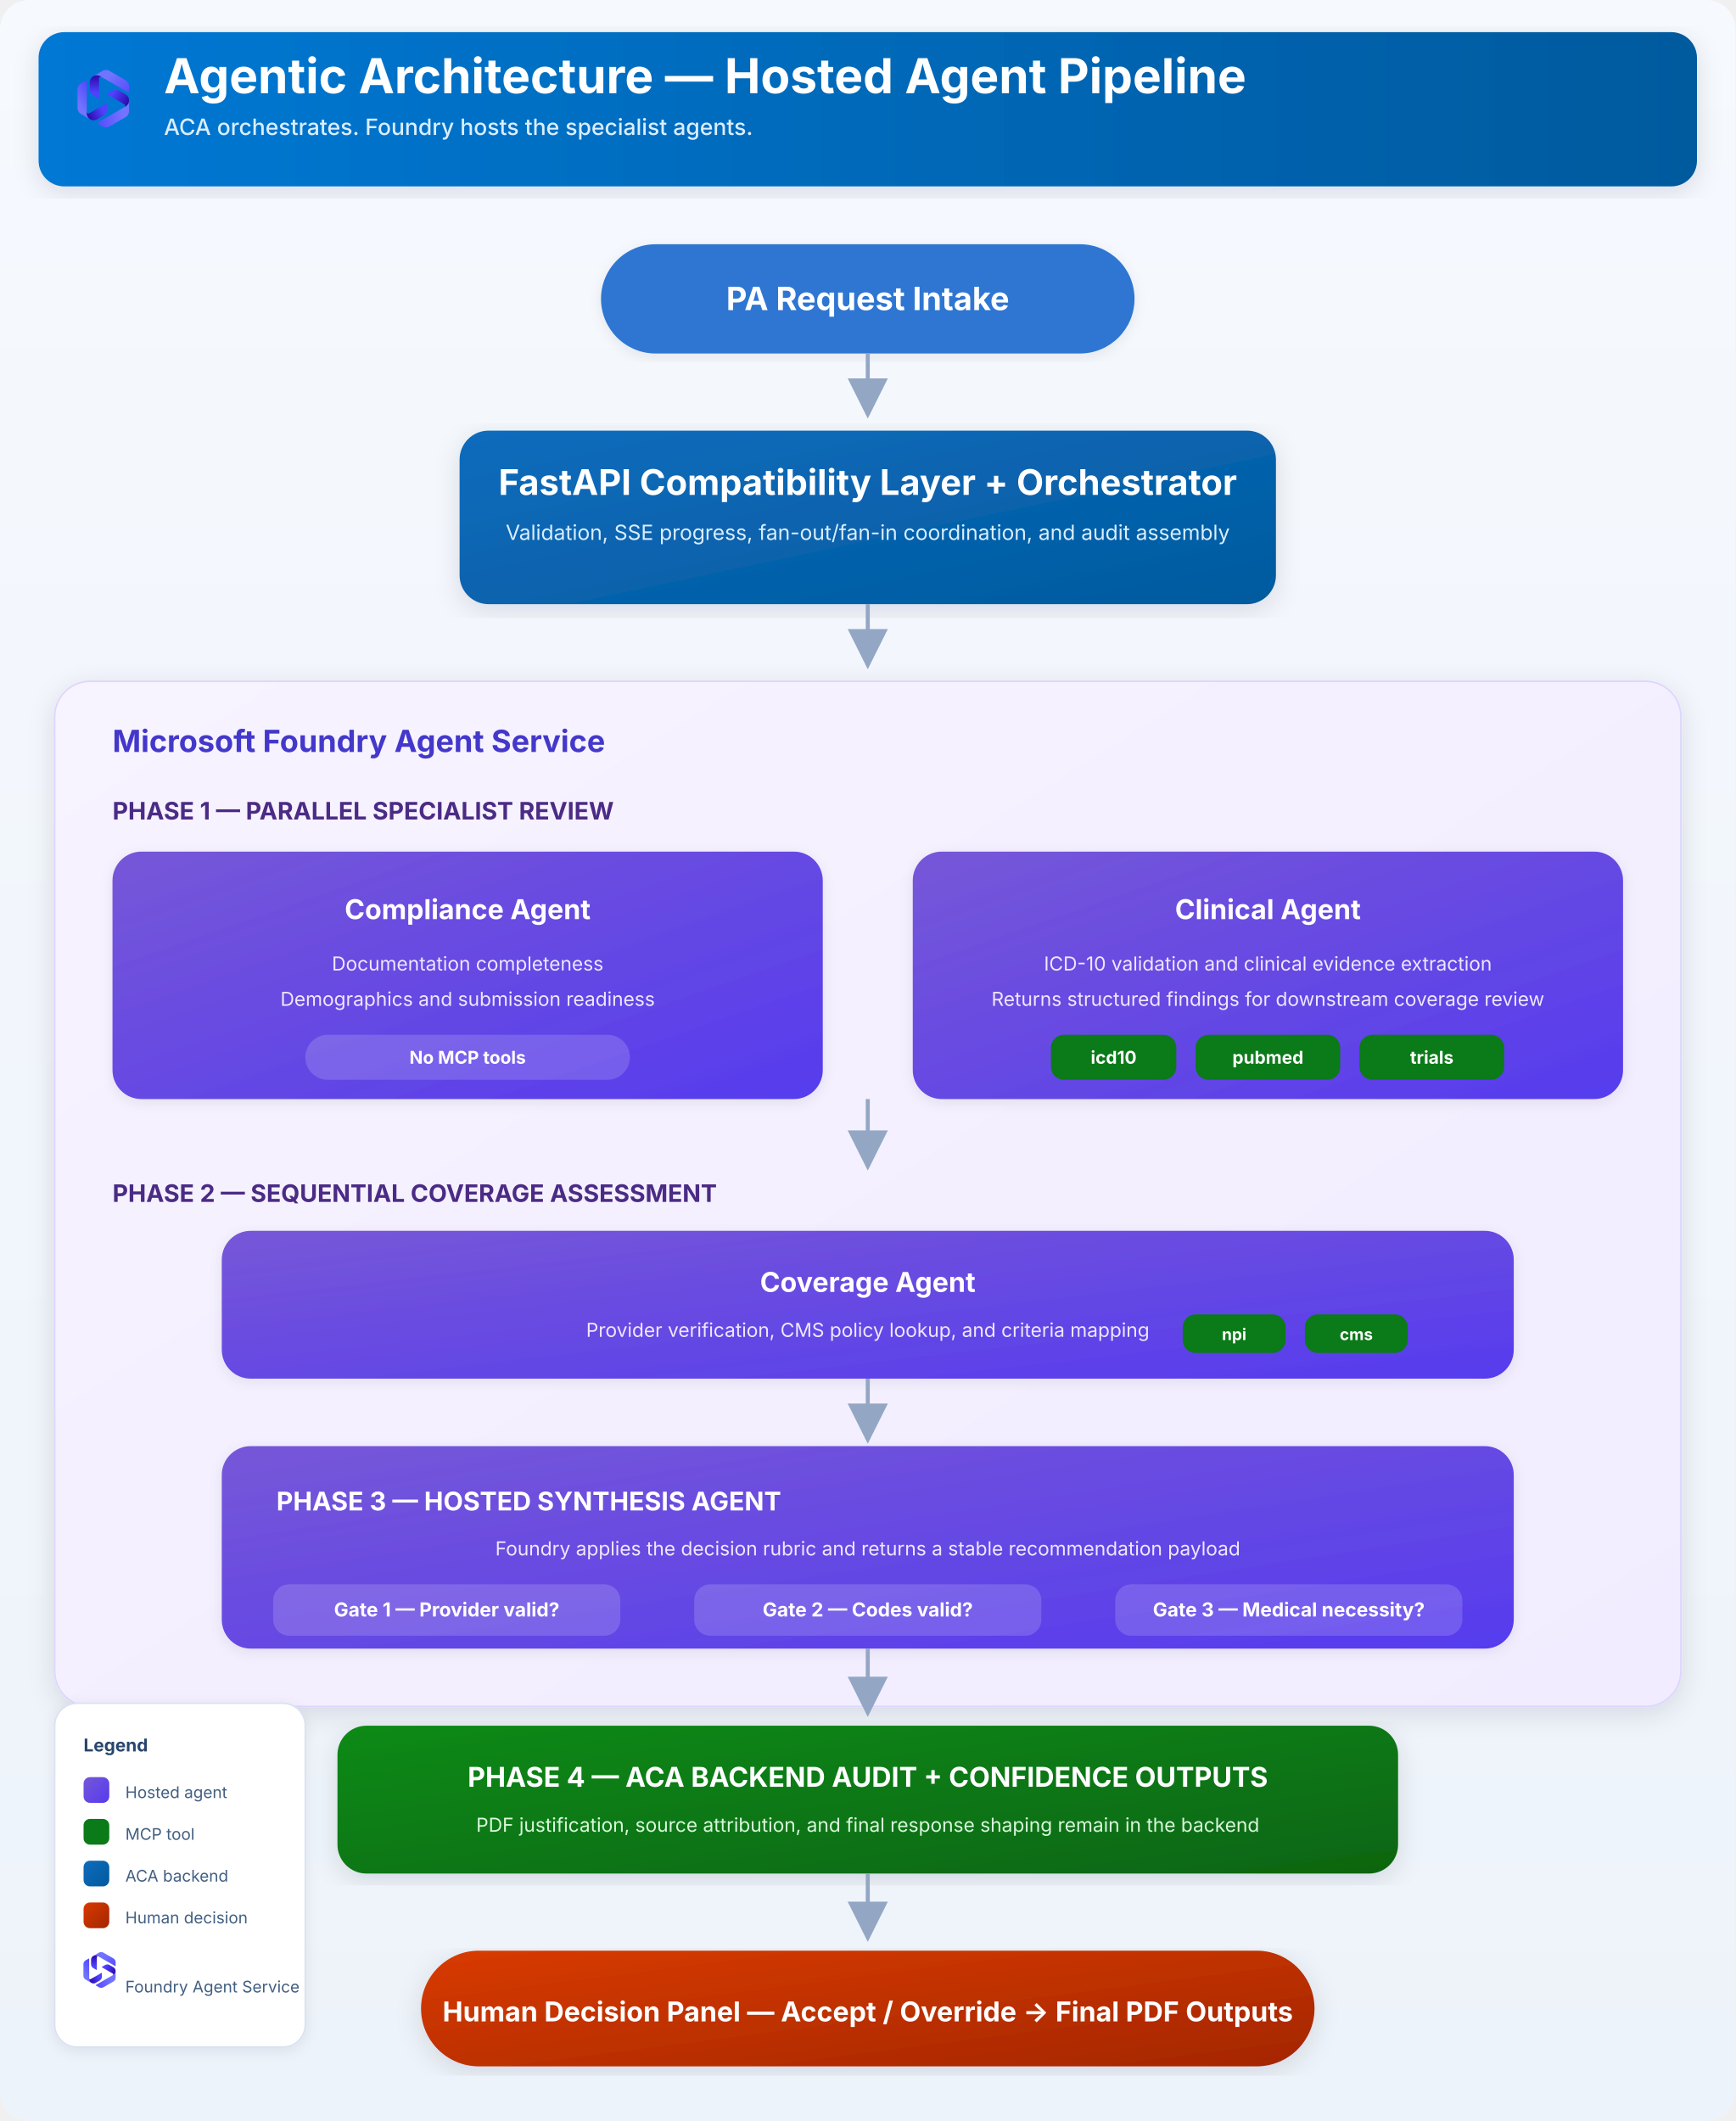
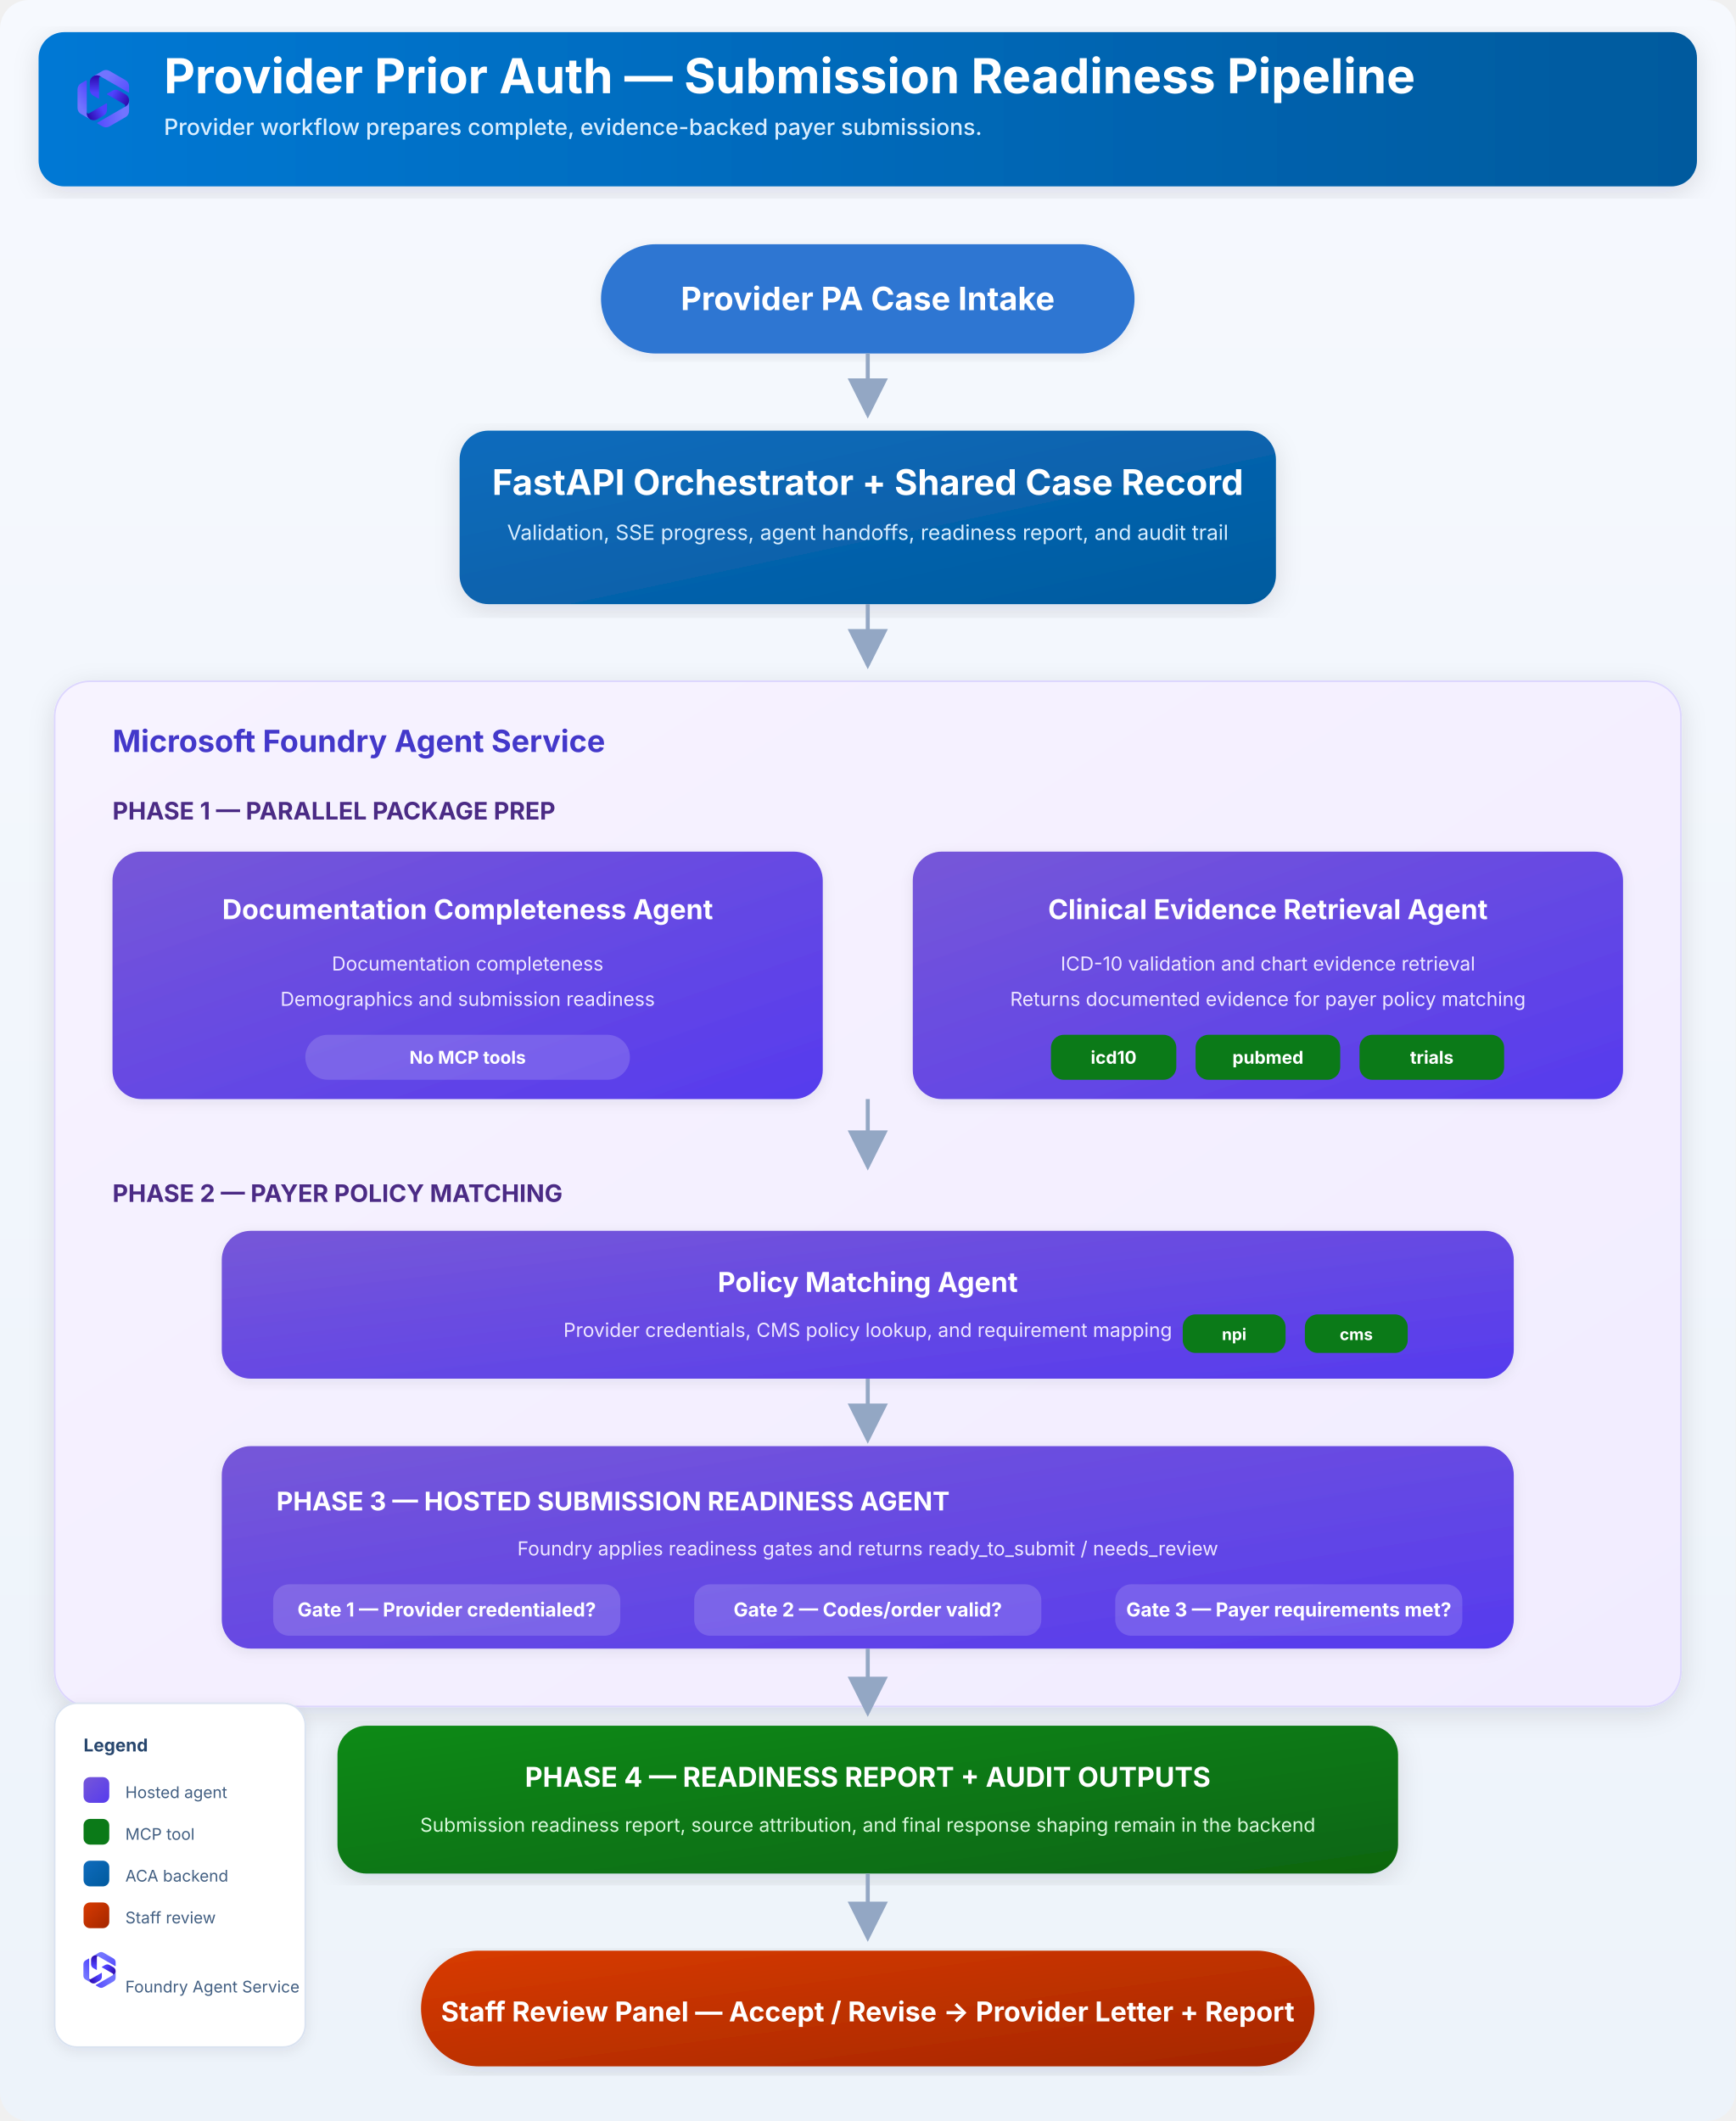
<svg xmlns="http://www.w3.org/2000/svg" viewBox="0 0 1080 1320" font-family="Segoe UI, Inter, Arial, sans-serif">
  <defs>
    <linearGradient id="bg" x1="0" y1="0" x2="0" y2="1">
      <stop offset="0%" stop-color="#F6F9FE" />
      <stop offset="100%" stop-color="#EDF3FA" />
    </linearGradient>
    <linearGradient id="header" x1="0" y1="0" x2="1" y2="0">
      <stop offset="0%" stop-color="#0078D4" />
      <stop offset="100%" stop-color="#005A9E" />
    </linearGradient>
    <linearGradient id="backend" x1="0" y1="0" x2="1" y2="1">
      <stop offset="0%" stop-color="#0F6CBD" />
      <stop offset="100%" stop-color="#005A9E" />
    </linearGradient>
    <linearGradient id="agent" x1="0" y1="0" x2="1" y2="1">
      <stop offset="0%" stop-color="#7657D8" />
      <stop offset="100%" stop-color="#563BEE" />
    </linearGradient>
    <linearGradient id="foundryBand" x1="0" y1="0" x2="1" y2="1">
      <stop offset="0%" stop-color="#F7F3FF" />
      <stop offset="100%" stop-color="#F1ECFF" />
    </linearGradient>
    <linearGradient id="success" x1="0" y1="0" x2="1" y2="1">
      <stop offset="0%" stop-color="#108A17" />
      <stop offset="100%" stop-color="#0B6511" />
    </linearGradient>
    <linearGradient id="decision" x1="0" y1="0" x2="1" y2="1">
      <stop offset="0%" stop-color="#D83B01" />
      <stop offset="100%" stop-color="#A42600" />
    </linearGradient>
    <filter id="soft" x="-8%" y="-8%" width="116%" height="116%">
      <feDropShadow dx="0" dy="4" stdDeviation="8" flood-color="#0B1F3A" flood-opacity="0.12" />
    </filter>
    <filter id="softSm" x="-8%" y="-8%" width="116%" height="116%">
      <feDropShadow dx="0" dy="2" stdDeviation="4" flood-color="#0B1F3A" flood-opacity="0.08" />
    </filter>
    <marker id="arrow" markerWidth="10" markerHeight="10" refX="9" refY="5" orient="auto">
      <path d="M0,0 L10,5 L0,10 Z" fill="#93A7C4" />
    </marker>
    <linearGradient id="fas-p0" x1="58.782" y1="35.254" x2="-29.064" y2="98.572" gradientUnits="userSpaceOnUse">
      <stop stop-color="#4F42FD" />
      <stop offset="0.8" stop-color="#7274FF" />
    </linearGradient>
    <linearGradient id="fas-p1" x1="153.77" y1="171.821" x2="79.727" y2="213.291" gradientUnits="userSpaceOnUse">
      <stop offset="0.25" stop-color="#4F42FD" />
      <stop offset="1" stop-color="#2C08AC" />
    </linearGradient>
    <linearGradient id="fas-p2" x1="244.255" y1="176.092" x2="86.728" y2="202.117" gradientUnits="userSpaceOnUse">
      <stop offset="0.2" stop-color="#7274FF" />
      <stop offset="1" stop-color="#4F42FD" />
    </linearGradient>
    <linearGradient id="fas-p3" x1="153.782" y1="109.458" x2="239.55" y2="156.652" gradientUnits="userSpaceOnUse">
      <stop offset="0.25" stop-color="#4F42FD" />
      <stop offset="1" stop-color="#2C08AC" />
    </linearGradient>
    <linearGradient id="fas-p4" x1="278.882" y1="116.176" x2="164.18" y2="3.084" gradientUnits="userSpaceOnUse">
      <stop stop-color="#4F42FD" />
      <stop offset="0.8" stop-color="#7274FF" />
    </linearGradient>
    <linearGradient id="fas-p5" x1="109.195" y1="139.686" x2="109.195" y2="49.175" gradientUnits="userSpaceOnUse">
      <stop offset="0.25" stop-color="#4F42FD" />
      <stop offset="1" stop-color="#2C08AC" />
    </linearGradient>
    <g id="foundryIcon">
      <path d="M88.51 220.435L52.5 199.645C44.14 194.815 39 185.905 39 176.265V103.705C39 94.055 44.15 85.145 52.5 80.325L72 69.075C73.33 68.305 75 69.265 75 70.805V197.255C75.03 202.005 76.32 206.575 78.62 210.555C80.95 214.585 84.32 218.025 88.51 220.445V220.435Z" fill="url(#fas-p0)" />
      <path d="M153.77 160.235V182.745C153.77 192.395 148.63 201.305 140.27 206.135L115.5 220.435C107.15 225.255 96.86 225.265 88.5 220.435C84.31 218.025 80.95 214.585 78.61 210.545C76.31 206.565 75.03 202.005 75 197.245V191.895C75.02 196.485 80.02 199.365 84 197.055L150.77 158.505C152.1 157.735 153.77 158.695 153.77 160.235Z" fill="url(#fas-p1)" />
      <path d="M239.54 146.735V188.315C239.54 197.965 234.39 206.875 226.04 211.695L163.2 247.975C154.85 252.795 144.55 252.795 136.2 247.975L116.7 236.715C115.37 235.945 115.37 234.025 116.7 233.255L226.21 170.035C230.31 167.635 233.62 164.235 235.92 160.245C238.25 156.215 239.54 151.575 239.54 146.735Z" fill="url(#fas-p2)" />
      <path d="M154.78 120.325L174.28 109.065C182.63 104.245 192.93 104.245 201.28 109.065L226.05 123.365C234.4 128.185 239.55 137.095 239.55 146.745C239.55 151.575 238.26 156.215 235.93 160.255C233.63 164.235 230.32 167.625 226.22 170.035L221.59 172.715C225.55 170.395 225.54 164.625 221.55 162.335L154.78 123.785C153.45 123.015 153.45 121.095 154.78 120.325Z" fill="url(#fas-p3)" />
      <path d="M100.2 52.785L136.21 31.995C144.57 27.175 154.86 27.175 163.21 31.995L226.05 68.275C234.4 73.095 239.55 82.015 239.55 91.665V114.175C239.55 115.715 237.88 116.675 236.55 115.905L127.04 52.685C122.91 50.335 118.31 49.165 113.71 49.175C109.05 49.175 104.39 50.375 100.2 52.795V52.785Z" fill="url(#fas-p4)" />
      <path d="M119.71 139.405L100.21 128.155C91.85 123.335 86.71 114.415 86.71 104.775V76.175C86.71 66.535 91.85 57.615 100.21 52.795C104.39 50.375 109.05 49.175 113.72 49.175C118.31 49.175 122.91 50.345 127.04 52.695L131.68 55.365C127.69 53.095 122.7 55.985 122.71 60.585V137.685C122.71 139.225 121.04 140.185 119.71 139.415V139.405Z" fill="url(#fas-p5)" />
    </g>
  </defs>
  <rect width="1080" height="1320" rx="18" fill="url(#bg)" />
  <rect x="24" y="20" width="1032" height="96" rx="16" fill="url(#header)" filter="url(#soft)" />
  <g transform="translate(42 39) scale(0.16)">
    <use href="#foundryIcon" />
  </g>
-   <text x="102" y="58" font-size="30" font-weight="700" fill="#FFFFFF">Agentic Architecture — Hosted Agent Pipeline</text>
-   <text x="102" y="84" font-size="14" font-weight="500" fill="#D9EEFF">ACA orchestrates. Foundry hosts the specialist agents.</text>
+   <text x="102" y="58" font-size="30" font-weight="700" fill="#FFFFFF">Provider Prior Auth — Submission Readiness Pipeline</text>
+   <text x="102" y="84" font-size="14" font-weight="500" fill="#D9EEFF">Provider workflow prepares complete, evidence-backed payer submissions.</text>
  <rect x="374" y="152" width="332" height="68" rx="34" fill="#2D76D2" filter="url(#softSm)" />
-   <text x="540" y="193" text-anchor="middle" font-size="20" font-weight="700" fill="#FFFFFF">PA Request Intake</text>
+   <text x="540" y="193" text-anchor="middle" font-size="20" font-weight="700" fill="#FFFFFF">Provider PA Case Intake</text>
  <line x1="540" y1="220" x2="540" y2="258" stroke="#93A7C4" stroke-width="2.5" marker-end="url(#arrow)" />
  <rect x="286" y="268" width="508" height="108" rx="18" fill="url(#backend)" filter="url(#soft)" />
-   <text x="540" y="308" text-anchor="middle" font-size="22" font-weight="700" fill="#FFFFFF">FastAPI Compatibility Layer + Orchestrator</text>
-   <text x="540" y="336" text-anchor="middle" font-size="13" fill="#D9EEFF">Validation, SSE progress, fan-out/fan-in coordination, and audit assembly</text>
+   <text x="540" y="308" text-anchor="middle" font-size="22" font-weight="700" fill="#FFFFFF">FastAPI Orchestrator + Shared Case Record</text>
+   <text x="540" y="336" text-anchor="middle" font-size="13" fill="#D9EEFF">Validation, SSE progress, agent handoffs, readiness report, and audit trail</text>
  <line x1="540" y1="376" x2="540" y2="414" stroke="#93A7C4" stroke-width="2.5" marker-end="url(#arrow)" />
  <rect x="34" y="424" width="1012" height="638" rx="22" fill="url(#foundryBand)" stroke="#DDD6FE" filter="url(#soft)" />
  <text x="70" y="468" font-size="19" font-weight="700" fill="#4338CA">Microsoft Foundry Agent Service</text>
-   <text x="70" y="510" font-size="15" font-weight="700" fill="#4B2B85">PHASE 1 — PARALLEL SPECIALIST REVIEW</text>
+   <text x="70" y="510" font-size="15" font-weight="700" fill="#4B2B85">PHASE 1 — PARALLEL PACKAGE PREP</text>
  <rect x="70" y="530" width="442" height="154" rx="18" fill="url(#agent)" filter="url(#softSm)" />
-   <text x="291" y="572" text-anchor="middle" font-size="17" font-weight="700" fill="#FFFFFF">Compliance Agent</text>
+   <text x="291" y="572" text-anchor="middle" font-size="17" font-weight="700" fill="#FFFFFF">Documentation Completeness Agent</text>
  <text x="291" y="604" text-anchor="middle" font-size="12" fill="#EEE7FF">Documentation completeness</text>
  <text x="291" y="626" text-anchor="middle" font-size="12" fill="#EEE7FF">Demographics and submission readiness</text>
  <rect x="190" y="644" width="202" height="28" rx="14" fill="#FFFFFF" fill-opacity="0.16" />
  <text x="291" y="662" text-anchor="middle" font-size="11" font-weight="700" fill="#FFFFFF">No MCP tools</text>
  <rect x="568" y="530" width="442" height="154" rx="18" fill="url(#agent)" filter="url(#softSm)" />
-   <text x="789" y="572" text-anchor="middle" font-size="17" font-weight="700" fill="#FFFFFF">Clinical Agent</text>
-   <text x="789" y="604" text-anchor="middle" font-size="12" fill="#EEE7FF">ICD-10 validation and clinical evidence extraction</text>
-   <text x="789" y="626" text-anchor="middle" font-size="12" fill="#EEE7FF">Returns structured findings for downstream coverage review</text>
+   <text x="789" y="572" text-anchor="middle" font-size="17" font-weight="700" fill="#FFFFFF">Clinical Evidence Retrieval Agent</text>
+   <text x="789" y="604" text-anchor="middle" font-size="12" fill="#EEE7FF">ICD-10 validation and chart evidence retrieval</text>
+   <text x="789" y="626" text-anchor="middle" font-size="12" fill="#EEE7FF">Returns documented evidence for payer policy matching</text>
  <rect x="654" y="644" width="78" height="28" rx="8" fill="#0B7A18" />
  <text x="693" y="662" text-anchor="middle" font-size="11" font-weight="700" fill="#FFFFFF">icd10</text>
  <rect x="744" y="644" width="90" height="28" rx="8" fill="#0B7A18" />
  <text x="789" y="662" text-anchor="middle" font-size="11" font-weight="700" fill="#FFFFFF">pubmed</text>
  <rect x="846" y="644" width="90" height="28" rx="8" fill="#0B7A18" />
  <text x="891" y="662" text-anchor="middle" font-size="11" font-weight="700" fill="#FFFFFF">trials</text>
  <line x1="540" y1="684" x2="540" y2="726" stroke="#93A7C4" stroke-width="2.5" marker-end="url(#arrow)" />
-   <text x="70" y="748" font-size="15" font-weight="700" fill="#4B2B85">PHASE 2 — SEQUENTIAL COVERAGE ASSESSMENT</text>
+   <text x="70" y="748" font-size="15" font-weight="700" fill="#4B2B85">PHASE 2 — PAYER POLICY MATCHING</text>
  <rect x="138" y="766" width="804" height="92" rx="18" fill="url(#agent)" filter="url(#softSm)" />
-   <text x="540" y="804" text-anchor="middle" font-size="17" font-weight="700" fill="#FFFFFF">Coverage Agent</text>
-   <text x="540" y="832" text-anchor="middle" font-size="12" fill="#EEE7FF">Provider verification, CMS policy lookup, and criteria mapping</text>
+   <text x="540" y="804" text-anchor="middle" font-size="17" font-weight="700" fill="#FFFFFF">Policy Matching Agent</text>
+   <text x="540" y="832" text-anchor="middle" font-size="12" fill="#EEE7FF">Provider credentials, CMS policy lookup, and requirement mapping</text>
  <rect x="736" y="818" width="64" height="24" rx="8" fill="#0B7A18" />
  <text x="768" y="834" text-anchor="middle" font-size="10" font-weight="700" fill="#FFFFFF">npi</text>
  <rect x="812" y="818" width="64" height="24" rx="8" fill="#0B7A18" />
  <text x="844" y="834" text-anchor="middle" font-size="10" font-weight="700" fill="#FFFFFF">cms</text>
  <line x1="540" y1="858" x2="540" y2="896" stroke="#93A7C4" stroke-width="2.5" marker-end="url(#arrow)" />
  <rect x="138" y="900" width="804" height="126" rx="18" fill="url(#agent)" filter="url(#softSm)" />
-   <text x="172" y="940" font-size="16" font-weight="700" fill="#FFFFFF">PHASE 3 — HOSTED SYNTHESIS AGENT</text>
-   <text x="540" y="968" text-anchor="middle" font-size="12" fill="#EEE7FF">Foundry applies the decision rubric and returns a stable recommendation payload</text>
+   <text x="172" y="940" font-size="16" font-weight="700" fill="#FFFFFF">PHASE 3 — HOSTED SUBMISSION READINESS AGENT</text>
+   <text x="540" y="968" text-anchor="middle" font-size="12" fill="#EEE7FF">Foundry applies readiness gates and returns ready_to_submit / needs_review</text>
  <rect x="170" y="986" width="216" height="32" rx="10" fill="#FFFFFF" fill-opacity="0.16" />
-   <text x="278" y="1006" text-anchor="middle" font-size="12" font-weight="700" fill="#FFFFFF">Gate 1 — Provider valid?</text>
+   <text x="278" y="1006" text-anchor="middle" font-size="12" font-weight="700" fill="#FFFFFF">Gate 1 — Provider credentialed?</text>
  <rect x="432" y="986" width="216" height="32" rx="10" fill="#FFFFFF" fill-opacity="0.16" />
-   <text x="540" y="1006" text-anchor="middle" font-size="12" font-weight="700" fill="#FFFFFF">Gate 2 — Codes valid?</text>
+   <text x="540" y="1006" text-anchor="middle" font-size="12" font-weight="700" fill="#FFFFFF">Gate 2 — Codes/order valid?</text>
  <rect x="694" y="986" width="216" height="32" rx="10" fill="#FFFFFF" fill-opacity="0.16" />
-   <text x="802" y="1006" text-anchor="middle" font-size="12" font-weight="700" fill="#FFFFFF">Gate 3 — Medical necessity?</text>
+   <text x="802" y="1006" text-anchor="middle" font-size="12" font-weight="700" fill="#FFFFFF">Gate 3 — Payer requirements met?</text>
  <line x1="540" y1="1026" x2="540" y2="1066" stroke="#93A7C4" stroke-width="2.5" marker-end="url(#arrow)" />
  <rect x="210" y="1074" width="660" height="92" rx="18" fill="url(#success)" filter="url(#soft)" />
-   <text x="540" y="1112" text-anchor="middle" font-size="17" font-weight="700" fill="#FFFFFF">PHASE 4 — ACA BACKEND AUDIT + CONFIDENCE OUTPUTS</text>
-   <text x="540" y="1140" text-anchor="middle" font-size="12" fill="#D8F8DB">PDF justification, source attribution, and final response shaping remain in the backend</text>
+   <text x="540" y="1112" text-anchor="middle" font-size="17" font-weight="700" fill="#FFFFFF">PHASE 4 — READINESS REPORT + AUDIT OUTPUTS</text>
+   <text x="540" y="1140" text-anchor="middle" font-size="12" fill="#D8F8DB">Submission readiness report, source attribution, and final response shaping remain in the backend</text>
  <line x1="540" y1="1166" x2="540" y2="1206" stroke="#93A7C4" stroke-width="2.5" marker-end="url(#arrow)" />
  <rect x="262" y="1214" width="556" height="72" rx="36" fill="url(#decision)" filter="url(#soft)" />
-   <text x="540" y="1258" text-anchor="middle" font-size="17" font-weight="700" fill="#FFFFFF">Human Decision Panel — Accept / Override → Final PDF Outputs</text>
+   <text x="540" y="1258" text-anchor="middle" font-size="17" font-weight="700" fill="#FFFFFF">Staff Review Panel — Accept / Revise → Provider Letter + Report</text>
  <rect x="34" y="1060" width="156" height="214" rx="14" fill="#FFFFFF" stroke="#D9E2F0" filter="url(#softSm)" />
  <text x="52" y="1090" font-size="11" font-weight="700" fill="#27466D">Legend</text>
  <rect x="52" y="1106" width="16" height="16" rx="4" fill="url(#agent)" />
  <text x="78" y="1119" font-size="10" fill="#425F82">Hosted agent</text>
  <rect x="52" y="1132" width="16" height="16" rx="4" fill="#0B7A18" />
  <text x="78" y="1145" font-size="10" fill="#425F82">MCP tool</text>
  <rect x="52" y="1158" width="16" height="16" rx="4" fill="url(#backend)" />
  <text x="78" y="1171" font-size="10" fill="#425F82">ACA backend</text>
  <rect x="52" y="1184" width="16" height="16" rx="4" fill="url(#decision)" />
-   <text x="78" y="1197" font-size="10" fill="#425F82">Human decision</text>
+   <text x="78" y="1197" font-size="10" fill="#425F82">Staff review</text>
  <g transform="translate(48 1212) scale(0.10)">
    <use href="#foundryIcon" />
  </g>
  <text x="78" y="1240" font-size="10" fill="#425F82">Foundry Agent Service</text>
</svg>
